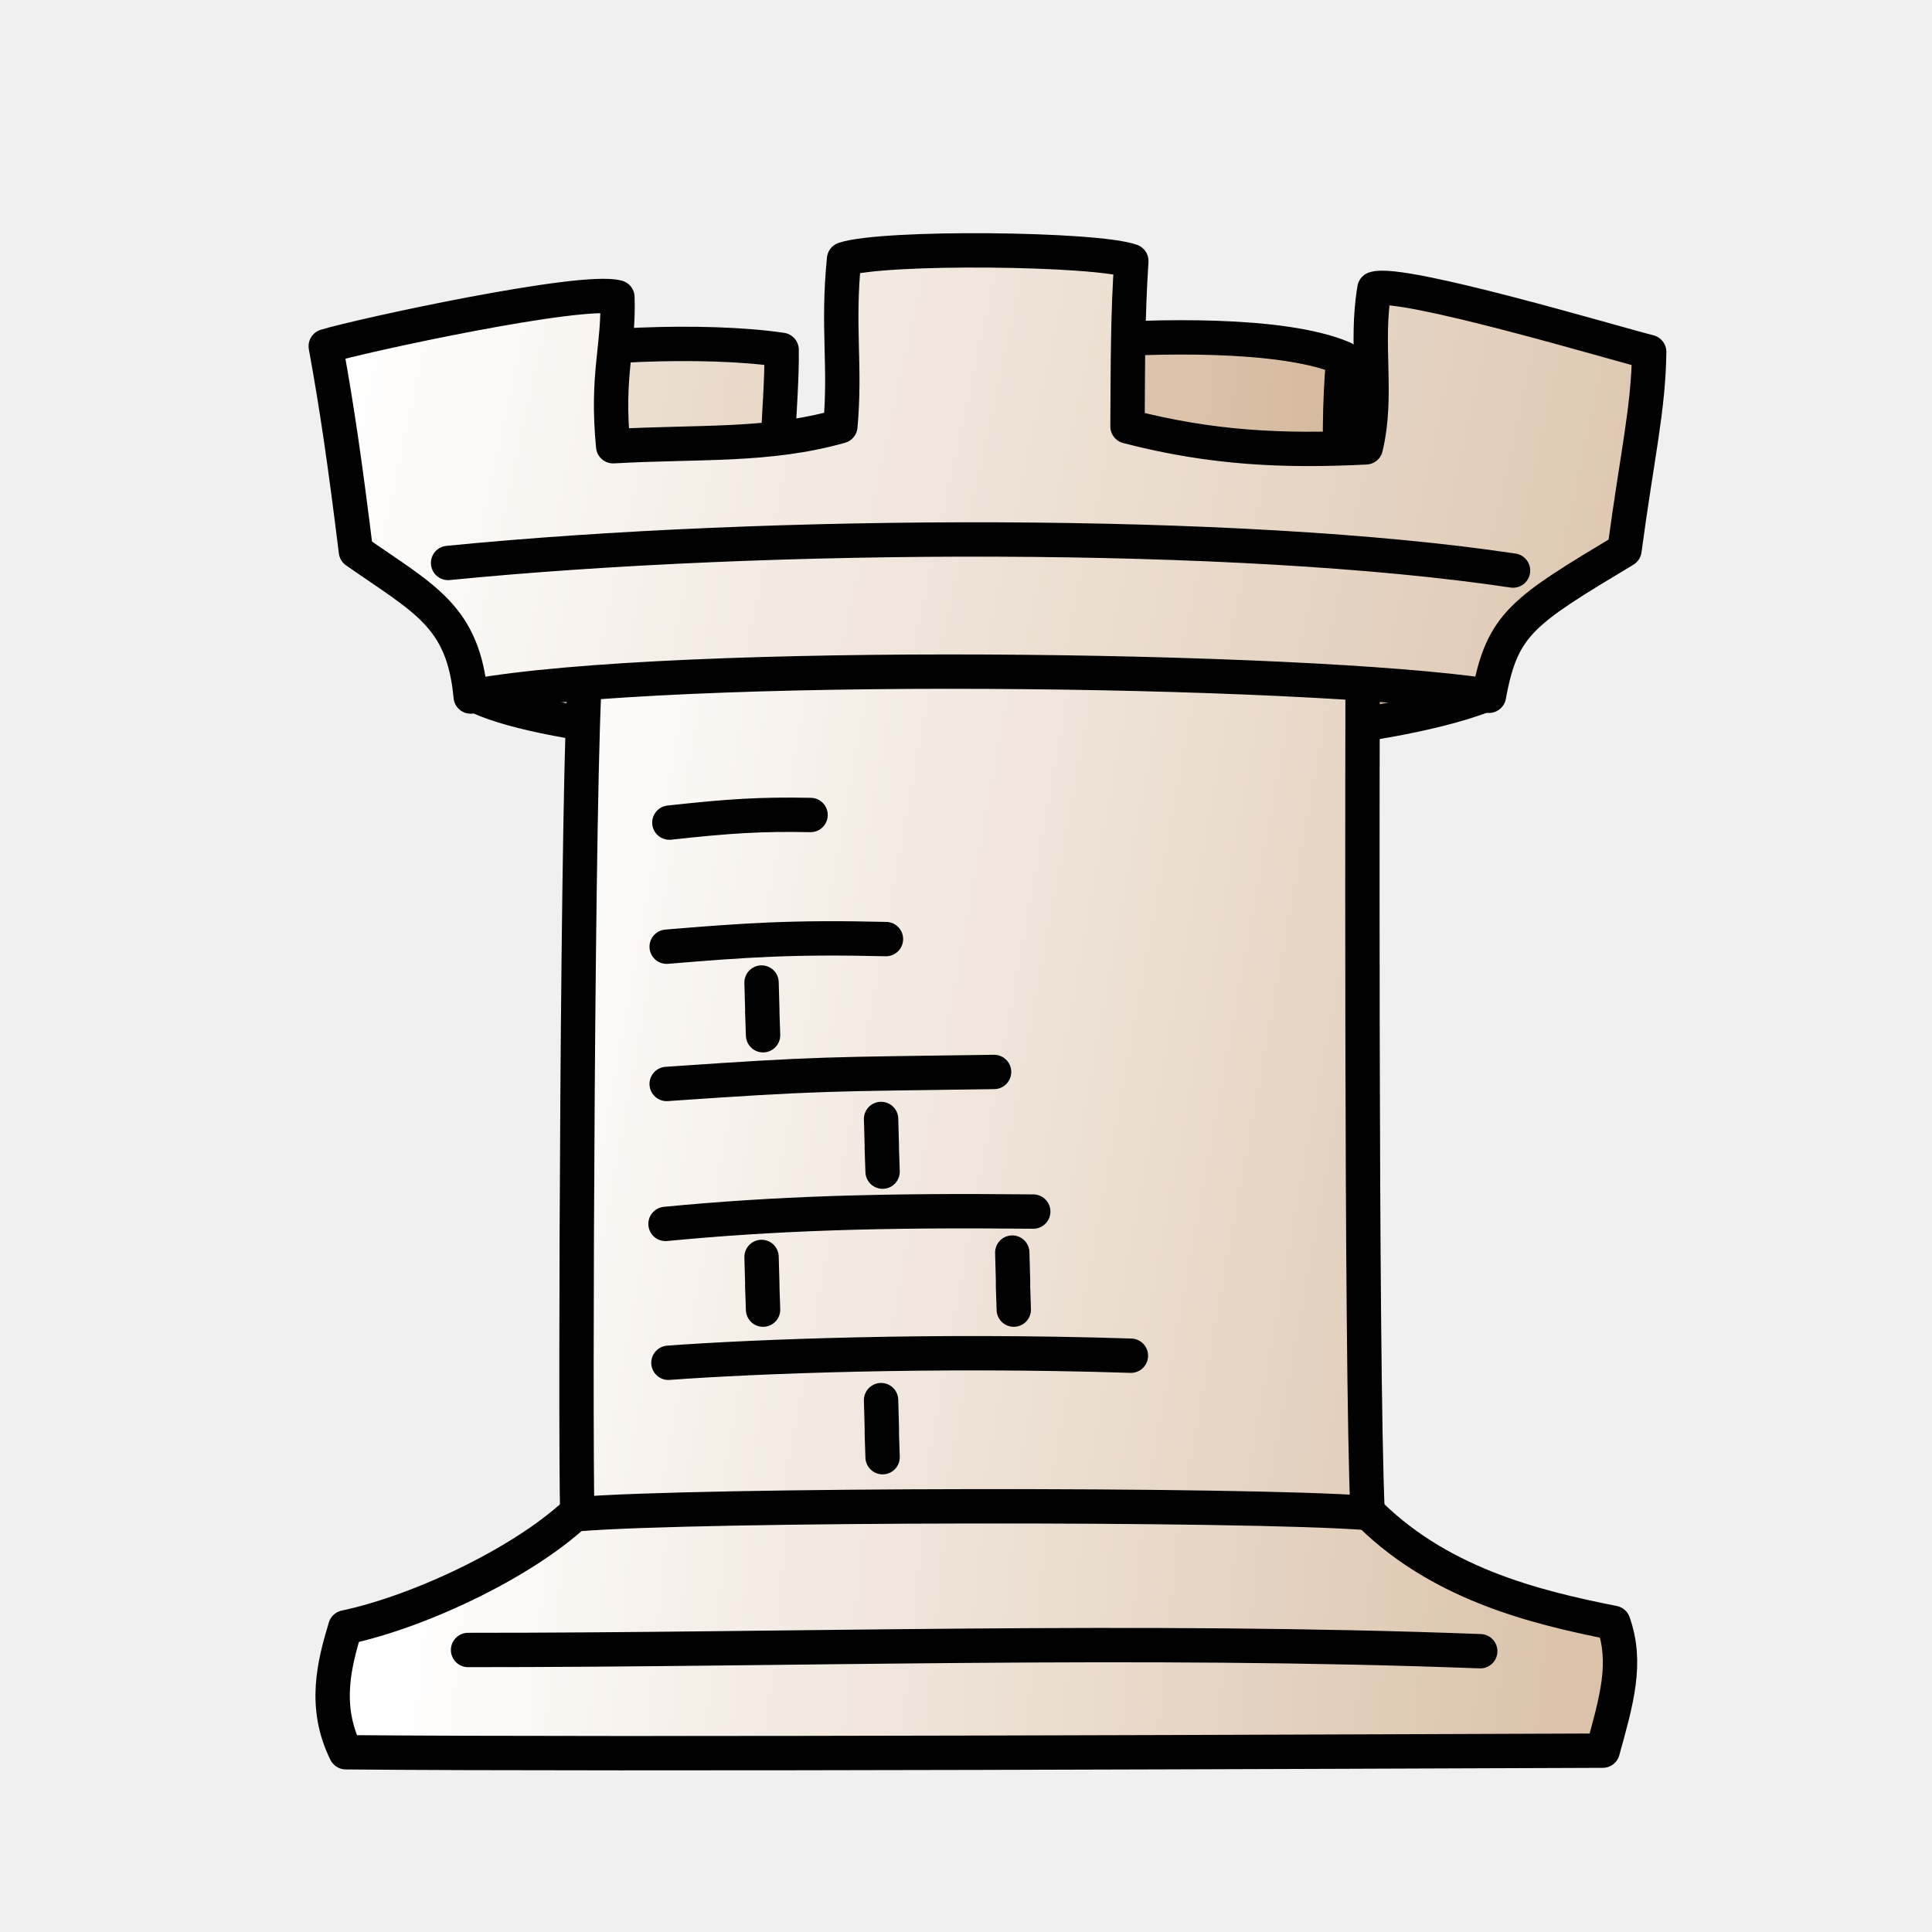
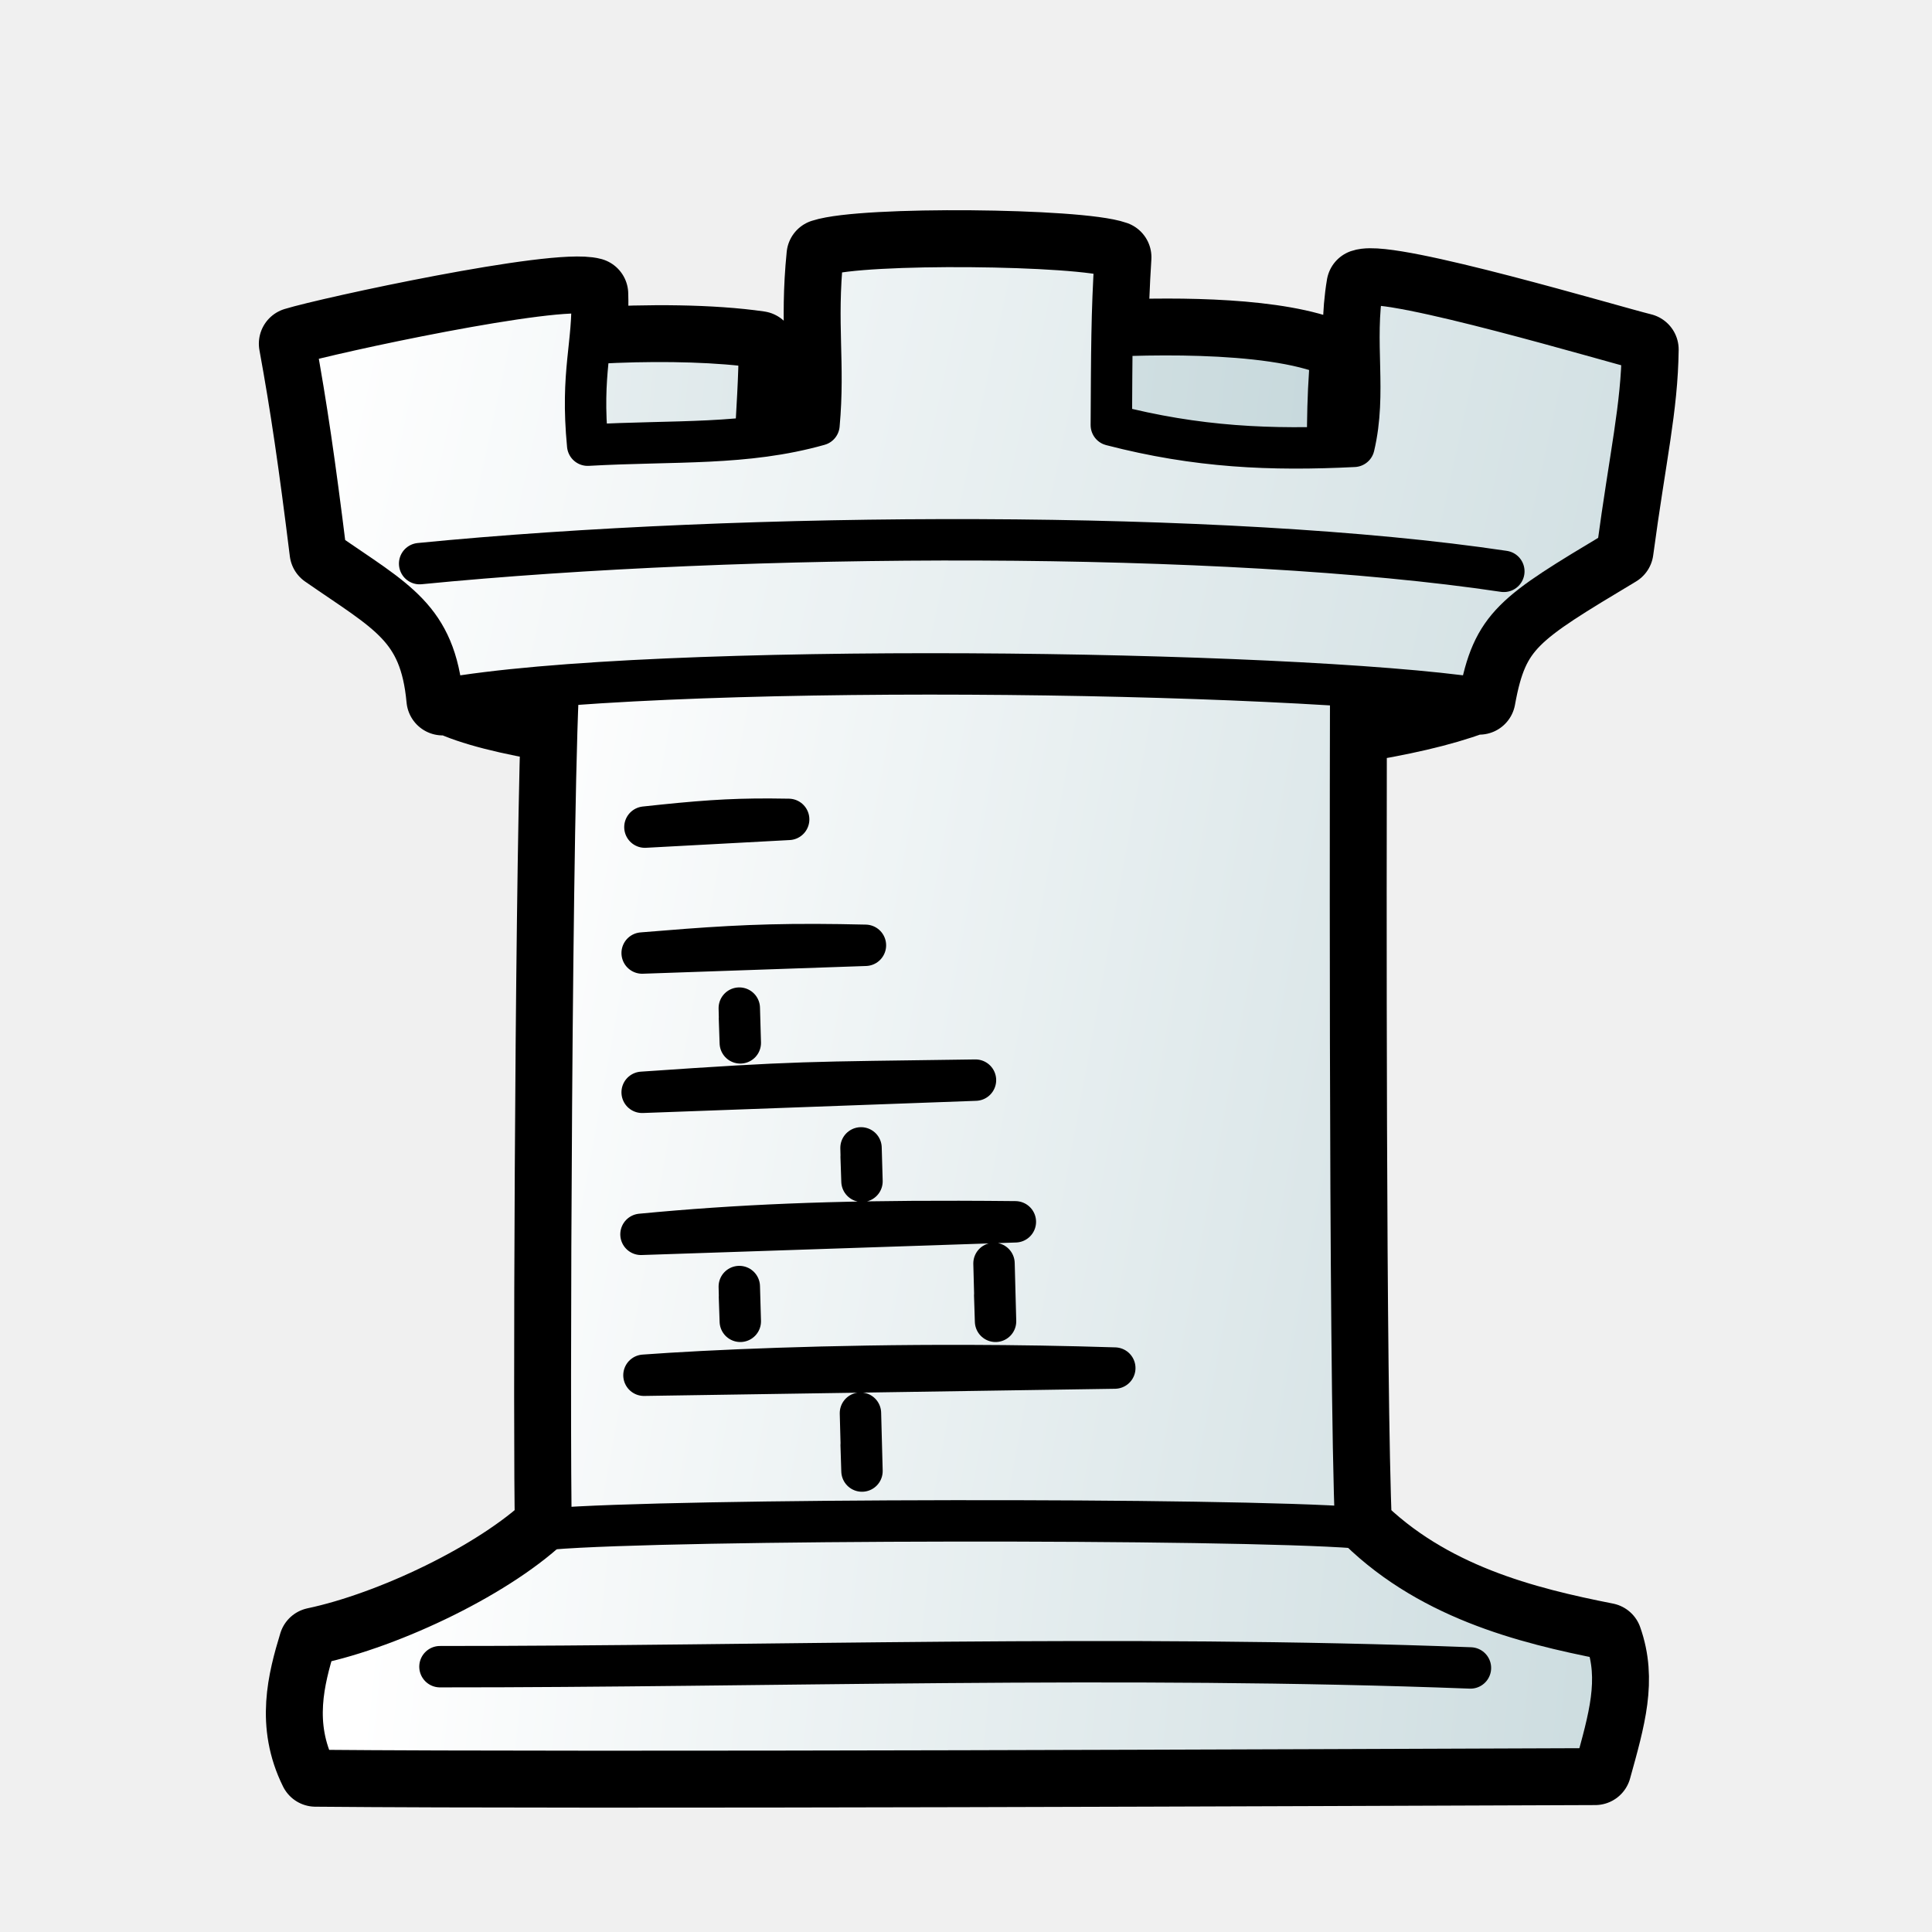
- <svg xmlns="http://www.w3.org/2000/svg" xmlns:xlink="http://www.w3.org/1999/xlink" width="700pt" height="700pt" viewBox="-20 0 900 900" version="1">
-   <defs>
-     <linearGradient id="a">
-       <stop offset="0" stop-color="#fff" />
-       <stop offset="1" stop-color="#d0b090" />
+ <svg xmlns="http://www.w3.org/2000/svg" xmlns:xlink="http://www.w3.org/1999/xlink" width="700pt" height="700pt" id="rook" viewBox="0 0 933.333 933.333" version="1.0">
+   <style id="style-base">
+     .base { 
+       fill-opacity:1;
+       fill-rule:evenodd;
+       stroke-miterlimit:4;
+       stroke-dasharray:none;
+       stroke-linecap:round;
+       stroke-linejoin:round;
+       stroke-opacity:1
+     }
+     .shadow {
+       stroke:none;
+       filter:url(#filterBlur);
+     }
+   </style>
+   <style id="stroke-medium">.stroke-medium {stroke-width: 20; }</style>
+   <style id="stroke-boundary">.stroke-boundary {stroke-width: 35; }</style>
+   <style id="stroke-color">.stroke-color {stroke: black; }</style>
+   <style id="fill-color">.fill-color {fill: white; }</style>
+   <defs id="defs36222">
+     <linearGradient id="fillGradient">
+       <stop style="stop-color: white; stop-opacity: 1;" offset="0" id="stop0" />
+       <stop style="stop-color: rgb(191, 211, 215); stop-opacity: 1;" offset="1" id="stop1" />
    </linearGradient>
-     <linearGradient xlink:href="#a" id="b" x1="7.338" y1="207.665" x2="689.745" y2="274.331" gradientUnits="userSpaceOnUse" gradientTransform="matrix(1.045 0 0 1.014 -33.829 -11.835)" />
-     <linearGradient xlink:href="#a" id="d" x1="218.502" y1="521.53" x2="906.095" y2="643.197" gradientUnits="userSpaceOnUse" gradientTransform="matrix(1.045 0 0 1.014 -33.829 -11.835)" />
-     <linearGradient xlink:href="#a" id="e" x1="153.414" y1="229.068" x2="966.586" y2="400.734" gradientUnits="userSpaceOnUse" gradientTransform="matrix(1.045 0 0 1.014 -33.829 -11.835)" />
-     <linearGradient xlink:href="#a" id="c" x1="193.15" y1="715.406" x2="878.595" y2="782.072" gradientUnits="userSpaceOnUse" gradientTransform="matrix(1.045 0 0 1.014 -33.829 -11.835)" />
+     <linearGradient xlink:href="#fillGradient" id="upper-back-gradient" x1="7.338" y1="207.665" x2="689.745" y2="274.331" gradientUnits="userSpaceOnUse" gradientTransform="matrix(1.103519,0,0,1.067574,-32.26186,-16.13722)" />
+     <linearGradient xlink:href="#fillGradient" id="body-gradient" x1="218.502" y1="521.53" x2="906.095" y2="643.197" gradientUnits="userSpaceOnUse" gradientTransform="matrix(1.103519,0,0,1.067574,-32.26186,-16.13722)" />
+     <linearGradient xlink:href="#fillGradient" id="upper-wall-gradient" x1="153.414" y1="229.068" x2="966.586" y2="400.734" gradientUnits="userSpaceOnUse" gradientTransform="matrix(1.103519,0,0,1.067574,-32.26186,-16.13722)" />
+     <linearGradient xlink:href="#fillGradient" id="tower-base-gradient" x1="193.15" y1="715.406" x2="878.595" y2="782.072" gradientUnits="userSpaceOnUse" gradientTransform="matrix(1.103519,0,0,1.067574,-32.26186,-16.13722)" />
  </defs>
-   <g fill-rule="evenodd" stroke="#000" stroke-width="16" stroke-linejoin="round">
-     <path d="M200.303 323.355s3.25-117.233 17.655-156.206c30.098-6.5 89.35-9.564 126.156-4.192.412 23.842-5.433 73.99-1.59 96.915 33.444-1.585 101.2 2.477 144.315-2.37.96-27.97-7.27-67.572.892-98.75 27.368-2.057 89.238-4.232 118.047 8.147-3.842 39.89.562 94.73.562 94.73l75.532 2.614-11.247 60c-94.304 35.348-411.33 30.1-470.324-.89z" fill="url(#b)" stroke-linecap="round" />
-     <path d="M250.717 702.476c-23.988 23.953-74.114 48.056-109.857 55.622-5.184 17.112-10.284 36.898.24 58.174 127.397 1.155 463.79-.324 585.516-.747 6.568-23.73 11.535-40.898 4.967-59.55-37.48-7.42-82.743-18.624-116.25-53.496" fill="url(#c)" stroke-linecap="round" />
-     <path d="M198.04 768.623c149.46.072 311.665-5.513 471.513.58" fill="none" stroke-linecap="round" />
-     <path d="M252.743 310.87c-3.768 44.85-4.854 357.288-3.817 394.504 55.177-4.666 311.612-4.96 368.162-.567-3.202-70.03-2.316-392.952-2.316-392.952" fill="url(#d)" />
-     <path d="M291.38 634.833c39.89-2.94 123.47-6.252 215.44-3.295M290.023 570.148c50.752-4.886 99.848-6.495 171.3-5.752M290.558 504.95c72.268-4.997 74.304-4.466 152.516-5.594M290.558 441.012c36.685-3.033 58.258-4.61 102.16-3.55M334.76 457.704c.88 29.932-.175-1.336.704 24.55M390.44 521.25c.88 29.932-.175-1.336.704 24.55M334.76 585.53c.88 29.93-.175-1.338.704 24.55M451.554 583.5c.88 29.93-.176.692.703 26.58M390.44 652.233c.88 29.932-.175.693.704 26.58M291.82 383.204c27.856-3.033 42.05-4.007 65.775-3.55" fill="none" stroke-linecap="round" />
-     <path d="M131.748 161.278c5.156 28.223 9.052 55 14.048 95.54 32.077 22.366 50.033 30.177 53.468 67.657 96.352-17.36 386.968-13.36 474.353-.352 6.09-33.782 16.053-39.555 63.13-67.91 5.947-44.36 11.17-65.75 11.505-92.273-14.107-3.43-115.468-33.784-127.99-29.424-4.452 26.393 1.845 49.067-4.014 73.888-37.943 1.902-71.745.458-111.013-9.763.195-33.177.146-51.372 1.776-77.05-16.582-5.907-115.207-6.957-133.815-.866-3.207 31.978.847 49.4-1.723 77.83-33.683 9.53-65.627 7.057-105.838 9.316-3.24-33.805 2.743-45.667 1.982-69.396-16.59-4.536-120.204 17.987-135.868 22.804z" fill="url(#e)" stroke-linecap="round" />
-     <path d="M188.74 262.247c148.654-14.695 368.513-15.61 496.096 3.544" fill="none" stroke-linecap="round" />
-   </g>
+   <path id="boundary" class="base stroke-color stroke-boundary" style="fill:none" d="m 468.911,119.08 c -30.676,-0.252 -61.619,1.073 -71.442,4.277 -3.386,33.652 0.893,51.985 -1.82,81.905 -10.278,2.898 -20.416,4.668 -30.643,5.881 0.916,-16.506 1.945,-32.578 1.759,-43.342 -22.838,-3.322 -53.788,-3.519 -81.937,-1.777 0.778,-7.474 1.464,-14.924 1.172,-23.987 -17.516,-4.773 -126.912,18.928 -143.45,23.997 5.444,29.7 9.559,57.876 14.834,100.539 33.867,23.536 52.823,31.756 56.449,71.196 0.832,-0.149 1.938,-0.268 2.797,-0.414 10.959,5.293 29.167,9.843 52.389,13.593 -2.916,92.324 -3.704,349.072 -2.767,386.381 -25.975,24.612 -77.232,48.978 -114.081,56.753 -5.473,18.007 -10.858,38.83 0.254,61.219 134.504,1.215 489.664,-0.341 618.181,-0.786 6.935,-24.973 12.177,-43.037 5.242,-62.666 -38.9,-7.676 -85.716,-19.258 -120.9,-54.512 -2.938,-65.384 -2.604,-320.393 -2.472,-385.924 23.793,-3.709 44.086,-8.307 59.016,-13.885 l 0.095,-0.509 c 0.936,0.131 2.166,0.247 3.062,0.38 6.429,-35.55 16.949,-41.625 66.651,-71.463 6.279,-46.683 11.791,-69.191 12.147,-97.102 -14.894,-3.61 -121.909,-35.552 -135.128,-30.963 -4.702,27.774 1.947,51.635 -4.238,77.755 -4.271,0.213 -8.472,0.364 -12.656,0.49 -0.082,-14.695 0.258,-30.252 1.602,-44.164 -24.98,-10.699 -73.235,-11.036 -105.788,-9.628 0.226,-12.687 0.639,-24.396 1.509,-38.054 -8.754,-3.108 -39.162,-4.938 -69.838,-5.19 z" />
+   <path class="base stroke-color stroke-medium" style="fill:url(#upper-back-gradient)" d="m 214.931,336.591 c 0,0 3.432,-123.367 18.64,-164.379 31.778,-6.838 94.334,-10.063 133.194,-4.411 0.435,25.09 -5.735,77.861 -1.68,101.986 35.311,-1.667 106.846,2.606 152.368,-2.495 1.014,-29.432 -7.676,-71.106 0.942,-103.916 28.895,-2.164 94.217,-4.453 124.633,8.574 -4.055,41.977 0.594,99.687 0.594,99.687 l 79.746,2.75 -11.875,63.14 c -99.565,37.197 -434.276,31.674 -496.562,-0.937 z" id="upper-back" />
+   <path class="base stroke-color stroke-medium" style="fill:url(#tower-base-gradient)" d="m 268.158,735.549 c -25.326,25.207 -78.249,50.571 -115.986,58.533 -5.473,18.007 -10.858,38.829 0.254,61.217 134.504,1.215 489.662,-0.341 618.18,-0.786 6.935,-24.973 12.179,-43.038 5.244,-62.666 -39.57,-7.808 -87.359,-19.598 -122.734,-56.295" id="tower-base" />
+   <path id="lower-line" d="m 212.543,805.158 c 157.796,0.076 329.05,-5.802 497.816,0.611" class="base stroke-color stroke-medium" style="fill:none" />
+   <path class="base stroke-color stroke-medium" style="fill:url(#body-gradient)" d="m 270.297,323.454 c -3.979,47.197 -5.125,375.982 -4.031,415.145 58.255,-4.91 328.996,-5.218 388.701,-0.597 -3.381,-73.694 -2.445,-413.513 -2.445,-413.513" id="body" />
+   <path id="bricks" class="base stroke-color stroke-medium" style="fill:none" d="m 372.029,395.728 c -20.05,-0.082 -34.743,1.052 -60.478,3.845 l 69.446,-3.736 c -3.131,-0.06 -6.104,-0.097 -8.968,-0.109 z m 22.204,60.598 c -31.607,-0.096 -52.543,1.485 -84.012,4.078 l 107.86,-3.736 c -8.691,-0.209 -16.554,-0.32 -23.848,-0.342 z m -37.084,30.682 c 0.421,15.176 -0.329,-7.037 0.483,16.799 z m 114.097,34.794 c -82.575,1.187 -84.725,0.628 -161.026,5.887 z m -55.291,32.728 c 0.366,13.367 -0.332,-7.191 0.463,16.148 z m 47.325,35.54 c -61.192,-0.13 -106.738,1.73 -153.624,6.229 l 180.857,-6.052 c -9.43,-0.098 -18.491,-0.158 -27.232,-0.177 z m 16.918,20.278 0.386,14.578 c -0.019,-1.427 -0.102,-4.949 -0.386,-14.578 z m 0.386,14.578 c 0.043,3.241 -0.288,-5.521 0.356,13.392 z m -123.435,-3.407 c 0.421,15.176 -0.329,-7.037 0.483,16.799 z m 110.815,38.175 c -67.756,-0.188 -125.289,2.354 -156.874,4.675 l 227.457,-3.467 c -24.275,-0.778 -47.997,-1.145 -70.582,-1.208 z m -52.288,22.984 0.386,14.578 c -0.019,-1.427 -0.102,-4.949 -0.386,-14.578 z m 0.386,14.578 c 0.043,3.241 -0.288,-5.521 0.356,13.392 z" />
+   <path class="base stroke-color stroke-medium" style="fill:url(#upper-wall-gradient)" d="m 142.551,166.034 c 5.444,29.7 9.557,57.876 14.832,100.54 33.867,23.536 52.824,31.756 56.45,71.196 101.727,-18.27 408.556,-14.058 500.816,-0.37 6.429,-35.55 16.948,-41.624 66.65,-71.463 6.279,-46.683 11.793,-69.19 12.148,-97.102 -14.894,-3.61 -121.91,-35.552 -135.129,-30.963 -4.702,27.774 1.946,51.635 -4.239,77.754 -40.06,2.001 -75.748,0.481 -117.207,-10.274 0.206,-34.914 0.154,-54.062 1.876,-81.084 -17.509,-6.215 -121.635,-7.32 -141.281,-0.911 -3.386,33.652 0.894,51.983 -1.819,81.904 -35.563,10.026 -69.288,7.426 -111.742,9.802 -3.42,-35.574 2.895,-48.056 2.093,-73.027 -17.516,-4.773 -126.91,18.929 -143.448,23.998 z" id="upper-wall" />
+   <path class="base stroke-color stroke-medium" style="fill:none" d="m 202.723,272.286 c 156.947,-15.465 389.07,-16.426 523.771,3.729" id="upper-line" />
</svg>
